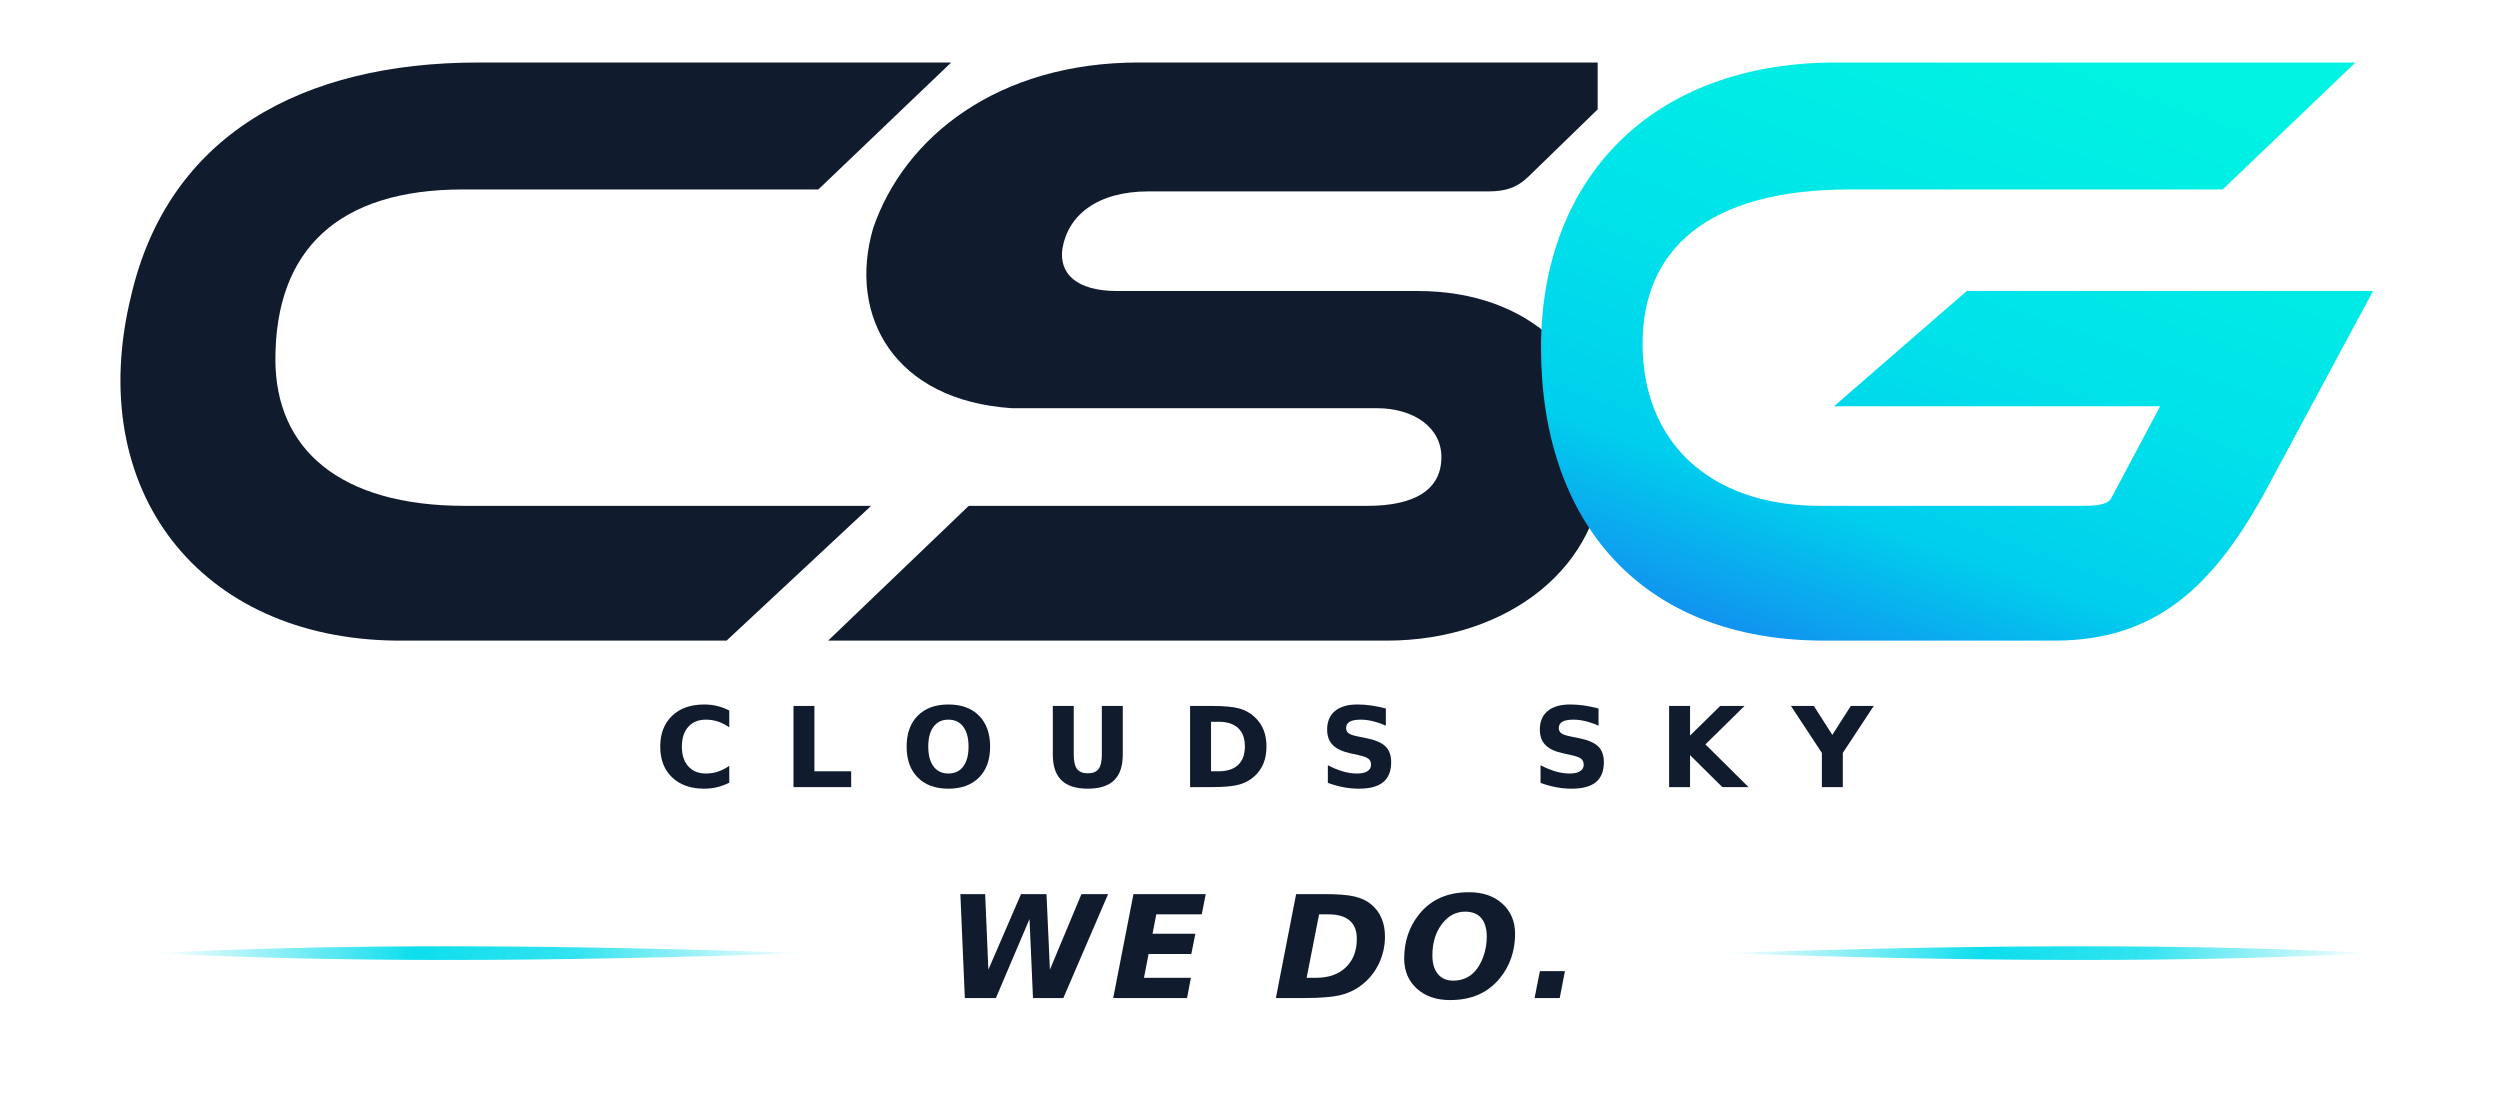
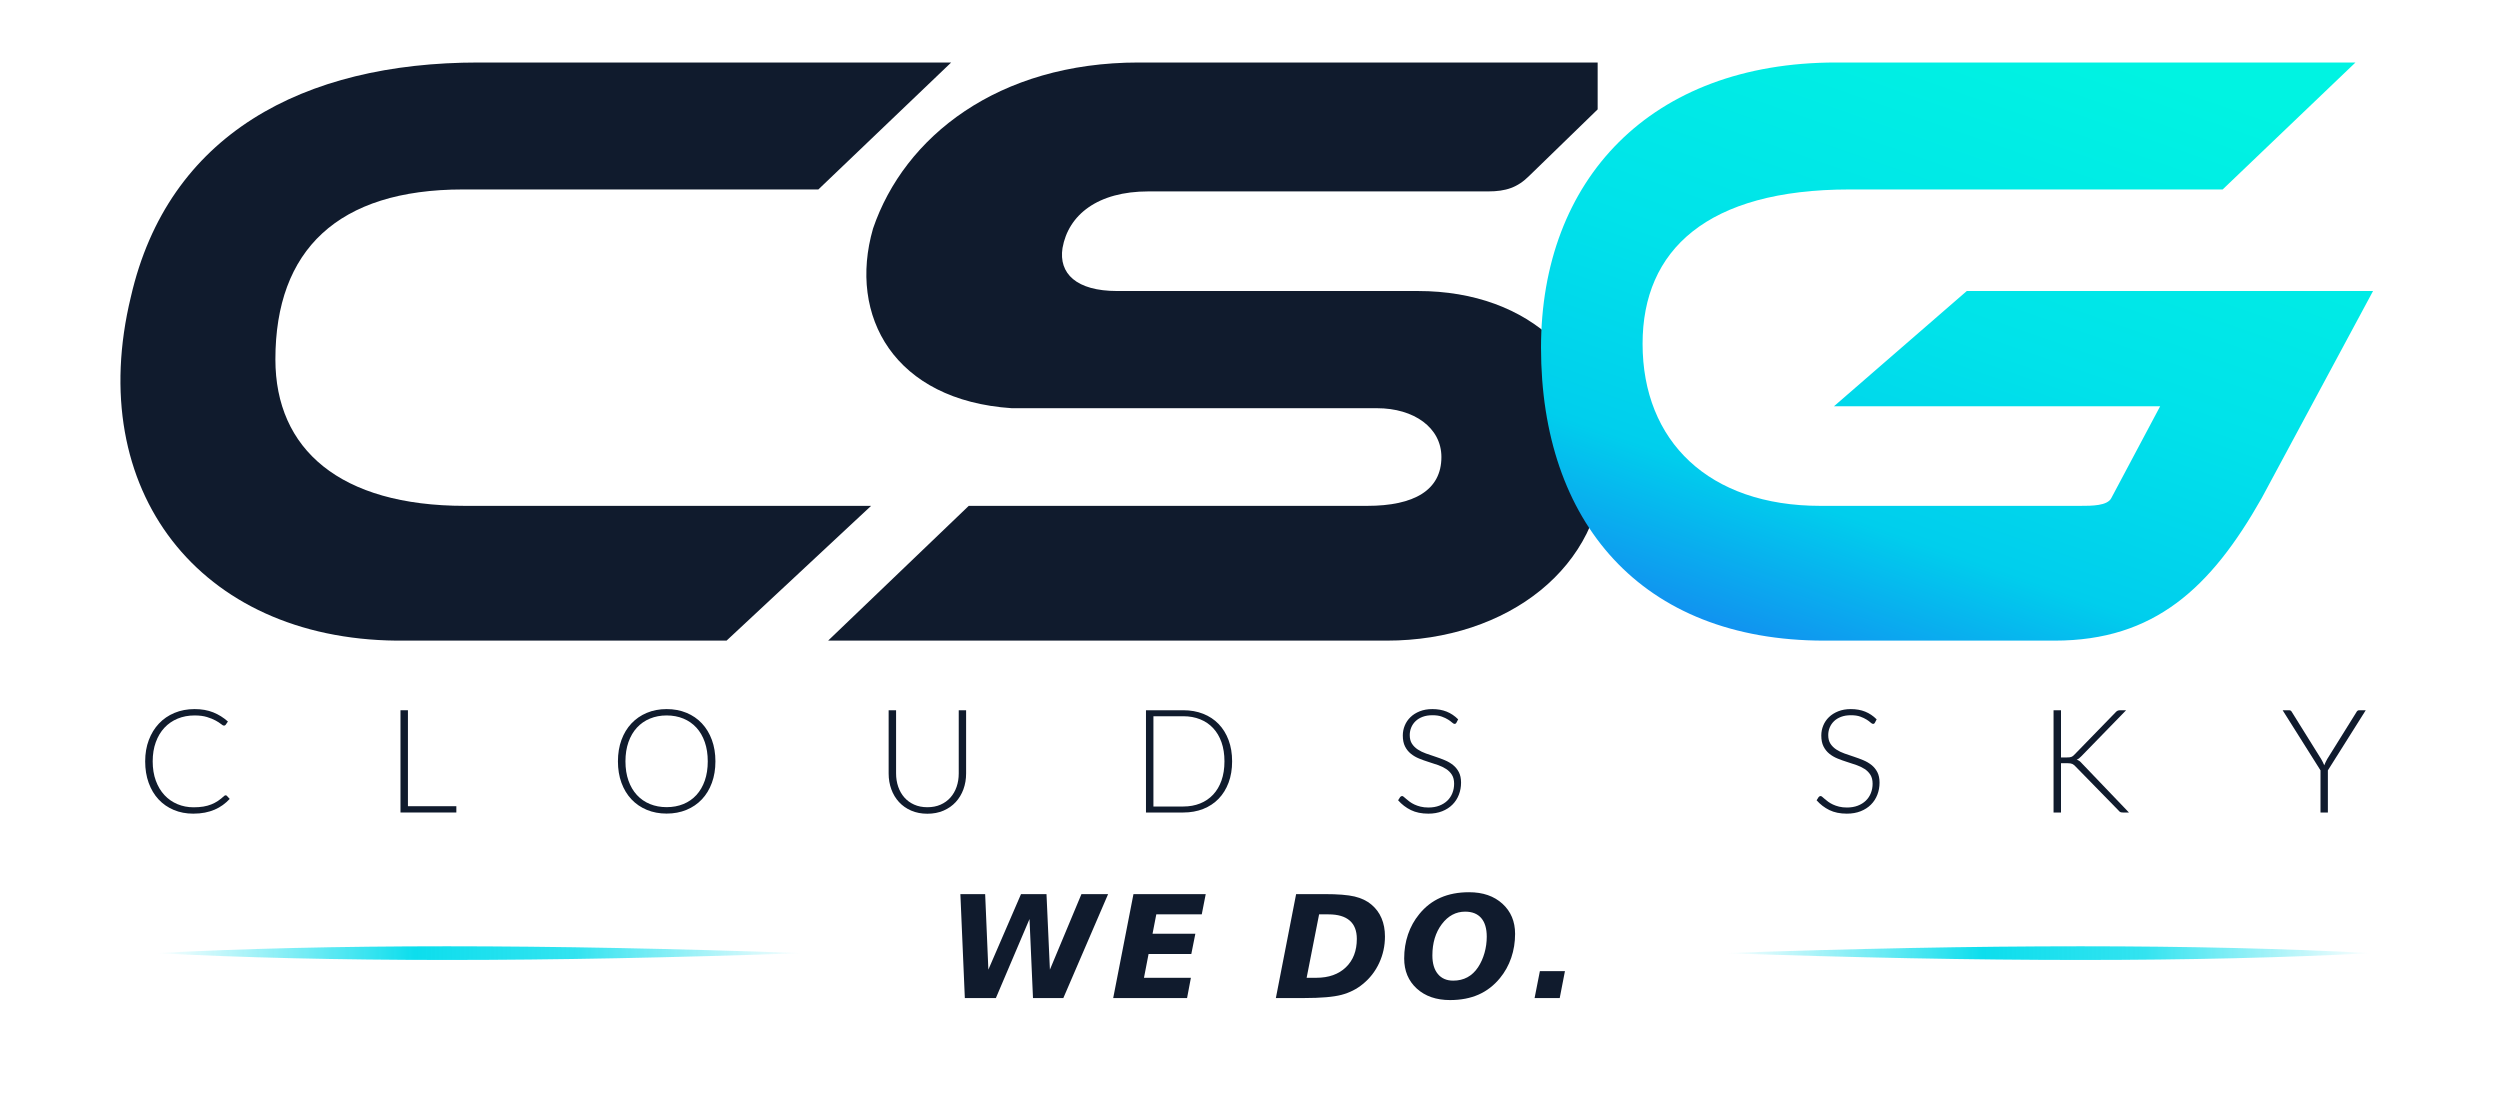
<svg xmlns="http://www.w3.org/2000/svg" viewBox="240 190 1280 560" role="img" aria-labelledby="title description">
  <defs>
    <linearGradient id="gFill" x1="70%" y1="0%" x2="20%" y2="100%">
      <stop offset="0%" stop-color="#00F3E2" />
      <stop offset="46%" stop-color="#00E2EA" />
      <stop offset="76%" stop-color="#00CEED" />
      <stop offset="100%" stop-color="#138BF0" />
    </linearGradient>
    <linearGradient id="softC" x1="0%" y1="0%" x2="100%" y2="100%">
      <stop stop-color="#0B5C88" stop-opacity=".85" />
      <stop offset="60%" stop-color="#62E8F4" stop-opacity=".6" />
      <stop offset="100%" stop-color="#62E8F4" stop-opacity="0" />
    </linearGradient>
    <linearGradient id="softG" x1="0%" y1="0%" x2="100%" y2="100%">
      <stop stop-color="#1678E4" stop-opacity="0" />
      <stop offset="60%" stop-color="#1678E4" stop-opacity=".36" />
      <stop offset="100%" stop-color="#1678E4" stop-opacity="0" />
    </linearGradient>
    <linearGradient id="accent" x1="0" x2="1">
      <stop offset="0%" stop-color="#00DCEC" stop-opacity="0" />
      <stop offset="40%" stop-color="#00DCEC" stop-opacity=".95" />
      <stop offset="65%" stop-color="#00DCEC" stop-opacity=".8" />
      <stop offset="100%" stop-color="#00DCEC" stop-opacity="0" />
    </linearGradient>
  </defs>
  <path d="M 727 222 L 485 222 C 395 222 326 259 307 342 C 283 441 342 517 443 518 L 612 518 L 686 449 L 478 449 C 414 449 381 420 381 374 C 381 318 413 287 477 287 L 659 287 Z" fill="#101B2D" />
  <path d="M 1058 222 L 823 222 C 751 222 703 260 687 307 C 674 352 698 395 758 399 L 945 399 C 964 399 978 409 978 424 C 978 441 964 449 940 449 L 736 449 L 664 518 L 950 518 C 1012 518 1061 480 1061 426 C 1061 376 1024 339 966 339 L 812 339 C 791 339 782 330 784 317 C 787 300 802 288 828 288 L 1002 288 C 1011 288 1017 286 1023 280 L 1058 246 Z" fill="#101B2D" />
  <path d="M 1446 222 L 1180 222 C 1085 222 1029 282 1029 368 C 1029 457 1080 518 1174 518 L 1292 518 C 1343 518 1372 491 1398 445 L 1455 339 L 1247 339 L 1179 398 L 1346 398 L 1321 445 C 1319 449 1311 449 1305 449 L 1172 449 C 1115 449 1081 416 1081 366 C 1081 318 1114 287 1187 287 L 1378 287 Z" fill="url(#gFill)" />
  <g fill="#101B2D">
-     <path d="M1372 82Q1266 27 1151.0 -1.0Q1036 -29 911 -29Q538 -29 320.0 179.5Q102 388 102 745Q102 1103 320.0 1311.5Q538 1520 911 1520Q1036 1520 1151.0 1492.0Q1266 1464 1372 1409V1100Q1265 1173 1161.0 1207.0Q1057 1241 942 1241Q736 1241 618.0 1109.0Q500 977 500 745Q500 514 618.0 382.0Q736 250 942 250Q1057 250 1161.0 284.0Q1265 318 1372 391Z" transform="translate(575.200 593.000) scale(0.027832 -0.027832)" />
-     <path d="M188 1493H573V291H1249V0H188Z" transform="translate(641.031 593.000) scale(0.027832 -0.027832)" />
-     <path d="M870 1241Q694 1241 597.0 1111.0Q500 981 500 745Q500 510 597.0 380.0Q694 250 870 250Q1047 250 1144.0 380.0Q1241 510 1241 745Q1241 981 1144.0 1111.0Q1047 1241 870 1241ZM870 1520Q1230 1520 1434.0 1314.0Q1638 1108 1638 745Q1638 383 1434.0 177.0Q1230 -29 870 -29Q511 -29 306.5 177.0Q102 383 102 745Q102 1108 306.5 1314.0Q511 1520 870 1520Z" transform="translate(701.352 593.000) scale(0.027832 -0.027832)" />
-     <path d="M188 1493H573V598Q573 413 633.5 333.5Q694 254 831 254Q969 254 1029.5 333.5Q1090 413 1090 598V1493H1475V598Q1475 281 1316.0 126.0Q1157 -29 831 -29Q506 -29 347.0 126.0Q188 281 188 598Z" transform="translate(773.808 593.000) scale(0.027832 -0.027832)" />
-     <path d="M573 1202V291H711Q947 291 1071.5 408.0Q1196 525 1196 748Q1196 970 1072.0 1086.0Q948 1202 711 1202ZM188 1493H594Q934 1493 1100.5 1444.5Q1267 1396 1386 1280Q1491 1179 1542.0 1047.0Q1593 915 1593 748Q1593 579 1542.0 446.5Q1491 314 1386 213Q1266 97 1098.0 48.5Q930 0 594 0H188Z" transform="translate(844.093 593.000) scale(0.027832 -0.027832)" />
-     <path d="M1227 1446V1130Q1104 1185 987.0 1213.0Q870 1241 766 1241Q628 1241 562.0 1203.0Q496 1165 496 1085Q496 1025 540.5 991.5Q585 958 702 934L866 901Q1115 851 1220.0 749.0Q1325 647 1325 459Q1325 212 1178.5 91.5Q1032 -29 731 -29Q589 -29 446.0 -2.0Q303 25 160 78V403Q303 327 436.5 288.5Q570 250 694 250Q820 250 887.0 292.0Q954 334 954 412Q954 482 908.5 520.0Q863 558 727 588L578 621Q354 669 250.5 774.0Q147 879 147 1057Q147 1280 291.0 1400.0Q435 1520 705 1520Q828 1520 958.0 1501.5Q1088 1483 1227 1446Z" transform="translate(915.407 593.000) scale(0.027832 -0.027832)" />
-     <path d="M1227 1446V1130Q1104 1185 987.0 1213.0Q870 1241 766 1241Q628 1241 562.0 1203.0Q496 1165 496 1085Q496 1025 540.5 991.5Q585 958 702 934L866 901Q1115 851 1220.0 749.0Q1325 647 1325 459Q1325 212 1178.5 91.5Q1032 -29 731 -29Q589 -29 446.0 -2.0Q303 25 160 78V403Q303 327 436.5 288.5Q570 250 694 250Q820 250 887.0 292.0Q954 334 954 412Q954 482 908.5 520.0Q863 558 727 588L578 621Q354 669 250.5 774.0Q147 879 147 1057Q147 1280 291.0 1400.0Q435 1520 705 1520Q828 1520 958.0 1501.5Q1088 1483 1227 1446Z" transform="translate(1024.303 593.000) scale(0.027832 -0.027832)" />
-     <path d="M188 1493H573V948L1128 1493H1575L856 786L1649 0H1167L573 588V0H188Z" transform="translate(1089.356 593.000) scale(0.027832 -0.027832)" />
-     <path d="M-20 1493H401L741 961L1081 1493H1503L934 629V0H549V629Z" transform="translate(1157.525 593.000) scale(0.027832 -0.027832)" />
+     <path d="M1230 238Q1240 238 1247 231L1287 188Q1243 141 1191.5 103.5Q1140 66 1078.5 39.5Q1017 13 943.5 -1.5Q870 -16 782 -16Q635 -16 512.5 35.5Q390 87 302.0 181.5Q214 276 165.5 410.0Q117 544 117 708Q117 869 167.0 1002.0Q217 1135 307.0 1230.5Q397 1326 523.0 1378.5Q649 1431 801 1431Q946 1431 1058.0 1386.0Q1170 1341 1262 1259L1231 1214Q1223 1202 1206 1202Q1194 1202 1167.0 1224.0Q1140 1246 1092.0 1272.5Q1044 1299 972.5 1321.0Q901 1343 801 1343Q673 1343 566.5 1299.0Q460 1255 383.5 1173.0Q307 1091 264.0 973.0Q221 855 221 708Q221 558 264.5 440.0Q308 322 384.0 240.5Q460 159 563.5 115.5Q667 72 787 72Q863 72 922.5 82.0Q982 92 1032.0 112.0Q1082 132 1125.0 161.0Q1168 190 1210 229Q1215 233 1220.0 235.5Q1225 238 1230 238Z" transform="translate(310.000 606.000) scale(0.037 -0.037)" />
+     <path d="M982 87V0H209V1415H312V87Z" transform="translate(437.316 606.000) scale(0.037 -0.037)" />
+     <path d="M1466 708Q1466 544 1417.0 410.5Q1368 277 1279.0 182.5Q1190 88 1065.5 36.5Q941 -15 791 -15Q641 -15 517.0 36.5Q393 88 304.0 182.5Q215 277 166.0 410.5Q117 544 117 708Q117 871 166.0 1004.5Q215 1138 304.0 1232.5Q393 1327 517.0 1379.0Q641 1431 791 1431Q941 1431 1065.5 1379.5Q1190 1328 1279.0 1233.0Q1368 1138 1417.0 1004.5Q1466 871 1466 708ZM1360 708Q1360 856 1319.0 974.0Q1278 1092 1203.0 1174.0Q1128 1256 1023.0 1299.5Q918 1343 791 1343Q665 1343 560.0 1299.5Q455 1256 379.5 1174.0Q304 1092 262.5 974.0Q221 856 221 708Q221 559 262.5 441.5Q304 324 379.5 242.0Q455 160 560.0 117.0Q665 74 791 74Q918 74 1023.0 117.0Q1128 160 1203.0 242.0Q1278 324 1319.0 441.5Q1360 559 1360 708Z" transform="translate(552.053 606.000) scale(0.037 -0.037)" />
+     <path d="M727 73Q829 73 909.5 108.5Q990 144 1046.0 207.0Q1102 270 1131.5 355.5Q1161 441 1161 540V1415H1263V540Q1263 423 1226.0 321.5Q1189 220 1119.5 144.5Q1050 69 950.5 26.0Q851 -17 727 -17Q603 -17 503.5 26.0Q404 69 334.5 144.5Q265 220 228.0 321.5Q191 423 191 540V1415H294V541Q294 442 323.5 356.5Q353 271 408.5 208.0Q464 145 544.5 109.0Q625 73 727 73Z" transform="translate(687.916 606.000) scale(0.037 -0.037)" />
+     <path d="M1401 708Q1401 544 1352.0 413.0Q1303 282 1214.0 190.0Q1125 98 1000.5 49.0Q876 0 726 0H209V1415H726Q876 1415 1000.5 1366.0Q1125 1317 1214.0 1225.0Q1303 1133 1352.0 1002.0Q1401 871 1401 708ZM1295 708Q1295 856 1254.0 972.0Q1213 1088 1138.0 1168.0Q1063 1248 958.0 1290.0Q853 1332 726 1332H312V83H726Q853 83 958.0 125.0Q1063 167 1138.0 247.0Q1213 327 1254.0 443.0Q1295 559 1295 708Z" transform="translate(819.007 606.000) scale(0.037 -0.037)" />
+     <path d="M896 1243Q887 1226 870 1226Q857 1226 836.5 1244.5Q816 1263 781.0 1285.5Q746 1308 693.5 1327.0Q641 1346 564 1346Q487 1346 428.5 1324.0Q370 1302 330.5 1264.0Q291 1226 270.5 1176.0Q250 1126 250 1071Q250 999 280.5 952.0Q311 905 361.0 872.0Q411 839 474.5 816.5Q538 794 605.0 772.0Q672 750 735.5 723.5Q799 697 849.0 657.0Q899 617 929.5 558.5Q960 500 960 413Q960 324 929.5 245.5Q899 167 841.0 109.0Q783 51 699.0 17.5Q615 -16 507 -16Q367 -16 266.0 33.5Q165 83 89 169L117 213Q129 228 145 228Q154 228 168.0 216.0Q182 204 202.0 186.5Q222 169 250.0 148.5Q278 128 315.0 110.5Q352 93 400.0 81.0Q448 69 509 69Q593 69 659.0 94.5Q725 120 770.5 164.0Q816 208 840.0 268.5Q864 329 864 398Q864 473 833.5 521.5Q803 570 753.0 602.5Q703 635 639.5 657.0Q576 679 509.0 700.0Q442 721 378.5 747.0Q315 773 265.0 813.5Q215 854 184.5 914.5Q154 975 154 1066Q154 1137 181.0 1203.0Q208 1269 260.0 1319.5Q312 1370 388.5 1400.5Q465 1431 563 1431Q673 1431 760.5 1396.0Q848 1361 920 1289Z" transform="translate(952.539 606.000) scale(0.037 -0.037)" />
+     <path d="M896 1243Q887 1226 870 1226Q857 1226 836.5 1244.5Q816 1263 781.0 1285.5Q746 1308 693.5 1327.0Q641 1346 564 1346Q487 1346 428.5 1324.0Q370 1302 330.5 1264.0Q291 1226 270.5 1176.0Q250 1126 250 1071Q250 999 280.5 952.0Q311 905 361.0 872.0Q411 839 474.5 816.5Q538 794 605.0 772.0Q672 750 735.5 723.5Q799 697 849.0 657.0Q899 617 929.5 558.5Q960 500 960 413Q960 324 929.5 245.5Q899 167 841.0 109.0Q783 51 699.0 17.5Q615 -16 507 -16Q367 -16 266.0 33.5Q165 83 89 169L117 213Q129 228 145 228Q154 228 168.0 216.0Q182 204 202.0 186.5Q222 169 250.0 148.5Q278 128 315.0 110.5Q352 93 400.0 81.0Q448 69 509 69Q593 69 659.0 94.5Q725 120 770.5 164.0Q816 208 840.0 268.5Q864 329 864 398Q864 473 833.5 521.5Q803 570 753.0 602.5Q703 635 639.5 657.0Q576 679 509.0 700.0Q442 721 378.5 747.0Q315 773 265.0 813.5Q215 854 184.5 914.5Q154 975 154 1066Q154 1137 181.0 1203.0Q208 1269 260.0 1319.5Q312 1370 388.5 1400.5Q465 1431 563 1431Q673 1431 760.5 1396.0Q848 1361 920 1289Z" transform="translate(1166.805 606.000) scale(0.037 -0.037)" />
+     <path d="M312 762H396Q415 762 429.0 763.5Q443 765 454.5 769.0Q466 773 475.5 780.5Q485 788 496 799L1067 1386Q1082 1403 1096.5 1409.0Q1111 1415 1131 1415H1213L595 780Q576 760 561.5 749.0Q547 738 529 731Q550 725 567.0 712.5Q584 700 601 680L1252 0H1169Q1143 0 1131.5 6.5Q1120 13 1109 27L511 639Q500 650 490.5 658.0Q481 666 469.5 671.5Q458 677 442.5 679.5Q427 682 403 682H312V0H209V1415H312Z" transform="translate(1283.688 606.000) scale(0.037 -0.037)" />
+     <path d="M646 583V0H544V583L20 1415H110Q124 1415 133.0 1408.5Q142 1402 148 1390L553 740Q566 717 577.0 695.5Q588 674 596 653Q604 674 614.0 695.5Q624 717 637 740L1042 1390Q1047 1401 1056.5 1408.0Q1066 1415 1080 1415H1170Z" transform="translate(1407.970 606.000) scale(0.037 -0.037)" />
  </g>
  <path d="M 320 678 Q 452 671 651 678 Q 452 685 320 678 Z" fill="url(#accent)" />
  <path d="M 1123 678 Q 1322 671 1454 678 Q 1322 685 1123 678 Z" fill="url(#accent)" />
  <g fill="#101B2D">
    <path d="M219 1493H575L621 408L1090 1493H1456L1505 408L1958 1493H2341L1698 0H1262L1212 1135L729 0H283Z" transform="translate(723.907 701.000) scale(0.035645 -0.035645)" />
    <path d="M334 1493H1372L1315 1202H662L608 924H1223L1165 633H551L485 291H1159L1104 0H43Z" transform="translate(808.428 701.000) scale(0.035645 -0.035645)" />
    <path d="M664 1202 485 291H623Q892 291 1049.0 442.0Q1206 593 1206 850Q1206 1024 1103.5 1113.0Q1001 1202 799 1202ZM334 1493H739Q1029 1493 1174.0 1458.5Q1319 1424 1415 1343Q1512 1262 1561.0 1146.5Q1610 1031 1610 885Q1610 682 1526.5 502.5Q1443 323 1292 201Q1160 92 985.5 46.0Q811 0 449 0H43Z" transform="translate(891.709 701.000) scale(0.035645 -0.035645)" />
    <path d="M1260 881Q1260 1057 1180.5 1149.0Q1101 1241 950 1241Q750 1241 614.5 1061.5Q479 882 479 612Q479 440 558.0 345.0Q637 250 778 250Q893 250 982.5 298.5Q1072 347 1135 442Q1195 533 1227.5 647.0Q1260 761 1260 881ZM1006 1520Q1304 1520 1485.5 1354.5Q1667 1189 1667 922Q1667 740 1611.5 578.0Q1556 416 1450 287Q1320 128 1142.5 49.5Q965 -29 733 -29Q436 -29 255.0 136.0Q74 301 74 569Q74 752 129.0 914.0Q184 1076 291 1206Q419 1364 596.5 1442.0Q774 1520 1006 1520Z" transform="translate(956.305 701.000) scale(0.035645 -0.035645)" />
    <path d="M170 387H530L455 0H94Z" transform="translate(1022.362 701.000) scale(0.035645 -0.035645)" />
  </g>
</svg>
